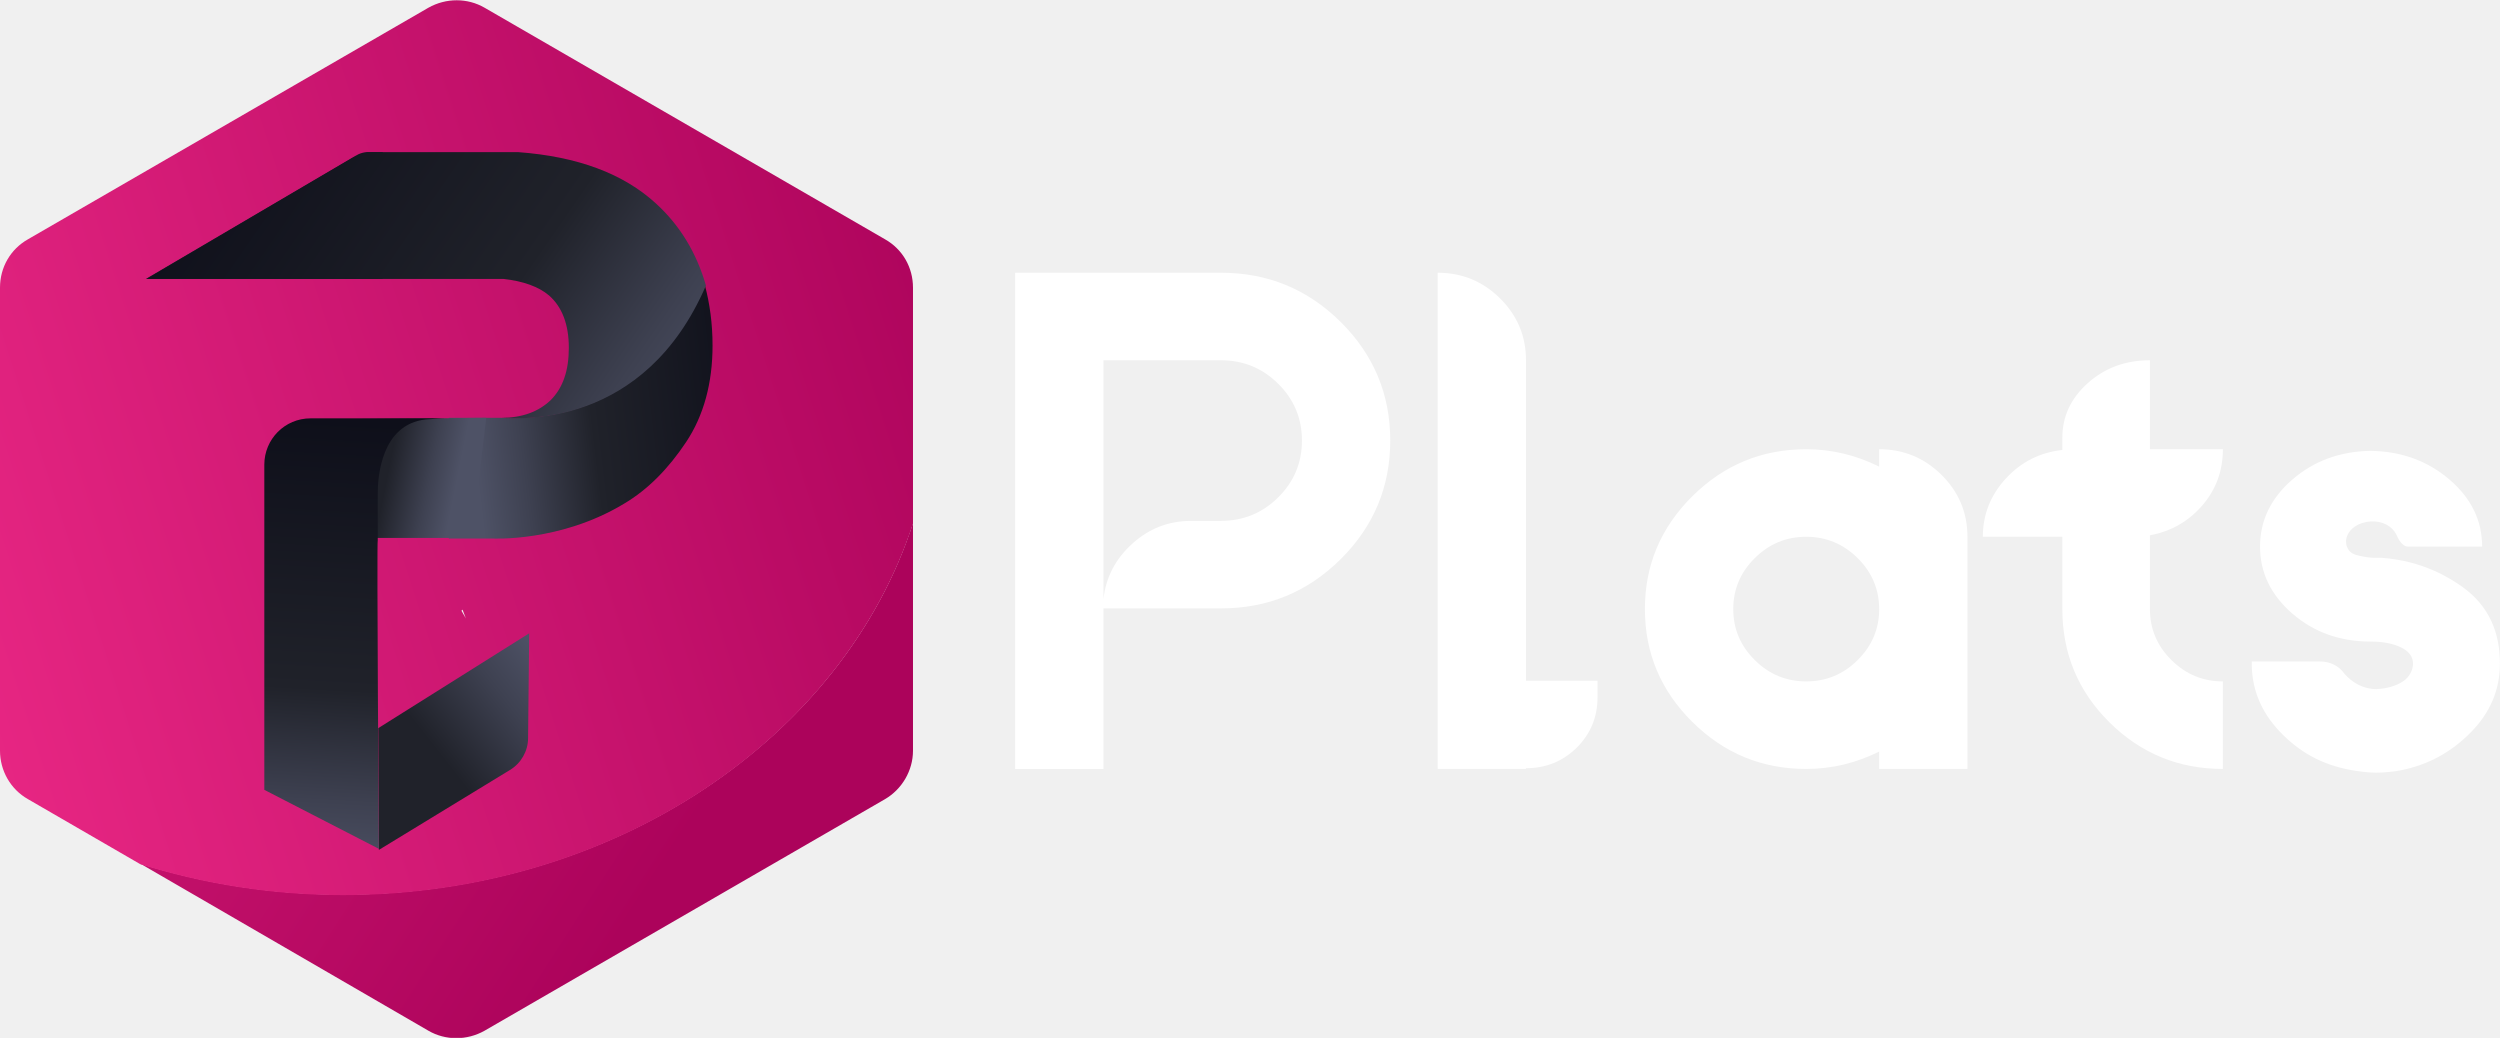
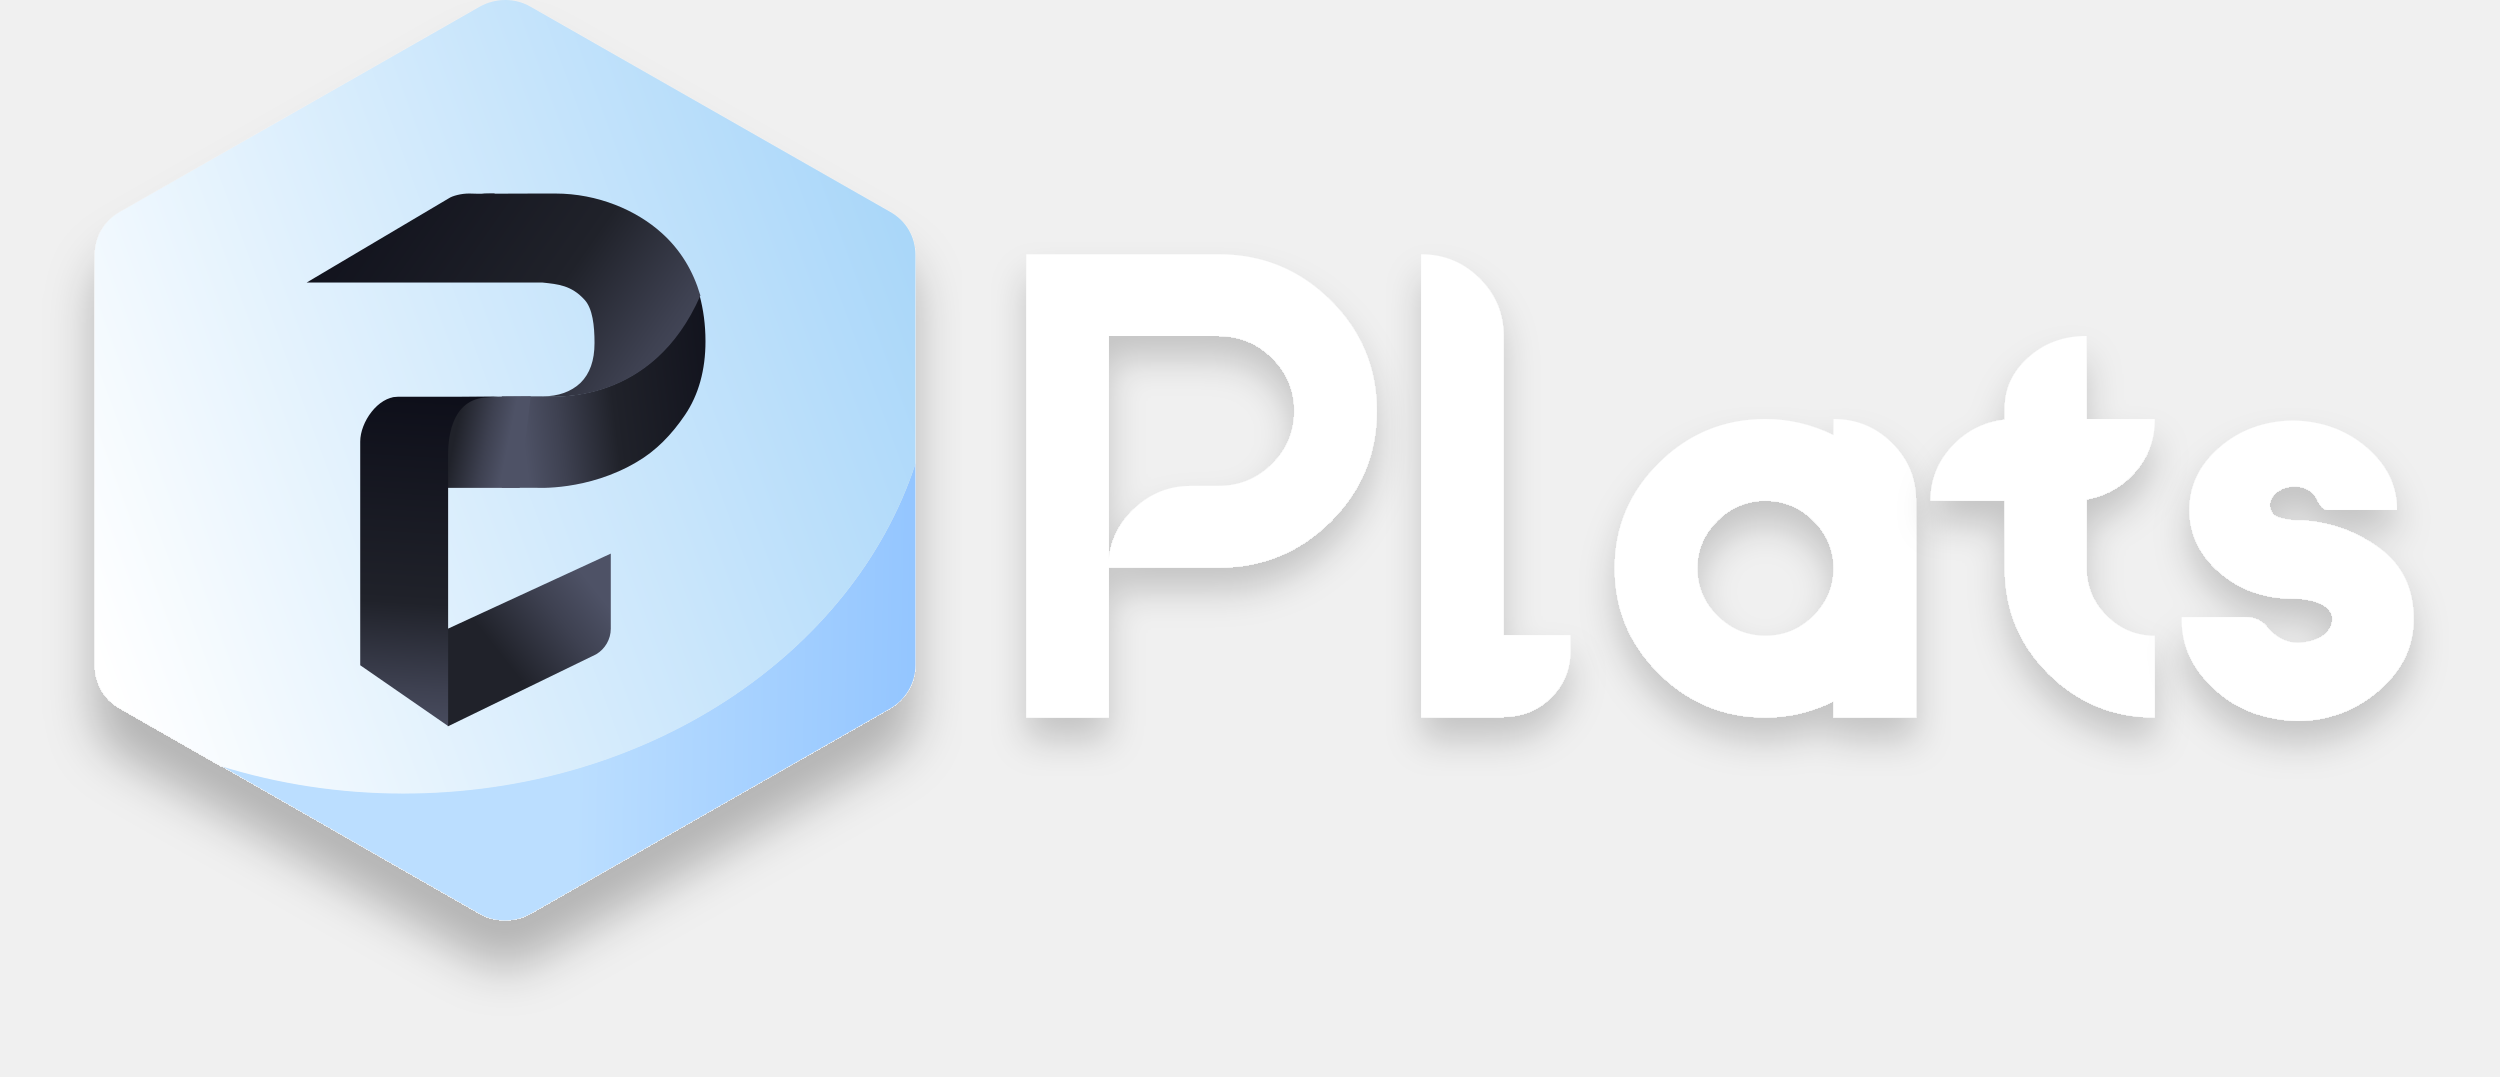
- <svg xmlns="http://www.w3.org/2000/svg" width="330" height="137" viewBox="0 0 330 137" fill="none">
-   <g clip-path="url(#clip0_1080_729)">
-     <path d="M45.284 118.083C35.907 118.083 26.894 116.628 18.535 114.009L56.55 136.054C58.803 137.364 61.638 137.364 63.964 136.054L116.807 105.497C119.061 104.187 120.515 101.713 120.515 99.094V69.046C111.356 97.348 81.118 118.083 45.284 118.083Z" fill="url(#paint0_linear_1080_729)" />
-     <path d="M116.807 31.577L63.964 1.019C61.711 -0.29 58.876 -0.29 56.55 1.019L3.707 31.577C1.381 32.886 0 35.287 0 37.979V41.326V99.094C0 101.714 1.381 104.187 3.707 105.497L18.535 114.082C26.894 116.702 35.907 118.157 45.284 118.157C81.118 118.157 111.283 97.421 120.515 69.119V37.979C120.515 35.287 119.133 32.886 116.807 31.577ZM60.911 80.614L61.057 80.469L61.493 81.633L60.911 80.614Z" fill="url(#paint1_linear_1080_729)" />
-     <path d="M46.883 20.591L19.262 36.816H50.517V20.082H48.918C48.191 20.009 47.464 20.227 46.883 20.591Z" fill="url(#paint2_linear_1080_729)" />
-     <path d="M52.844 23.937C52.771 24.082 52.625 24.228 52.553 24.373C52.625 24.155 52.698 24.01 52.844 23.937Z" fill="url(#paint3_linear_1080_729)" />
-     <path d="M66.072 55.149H59.24V71.083H64.982C64.982 71.083 73.922 71.592 82.354 66.499C85.552 64.608 88.242 61.843 90.568 58.35C92.894 54.858 94.056 50.566 94.056 45.618C94.056 42.708 93.693 40.089 93.039 37.615C84.898 56.604 68.253 55.222 66.072 55.149Z" fill="url(#paint4_linear_1080_729)" />
-     <path d="M86.57 26.847C82.282 22.918 76.249 20.663 68.398 20.081H68.035C67.962 20.081 67.89 20.081 67.89 20.081H50.517H49.282C48.337 20.081 47.392 20.372 46.592 20.808L19.335 36.815H50.59H66.436C69.053 37.106 71.088 37.833 72.469 38.997C74.213 40.525 75.086 42.853 75.086 45.909C75.086 48.965 74.286 51.22 72.687 52.821C71.088 54.349 68.907 55.149 66.218 55.149C68.398 55.295 85.044 56.604 93.185 37.688C91.949 33.395 89.768 29.757 86.57 26.847Z" fill="url(#paint5_linear_1080_729)" />
-     <path d="M50.008 112.19L67.308 101.64C68.762 100.767 69.707 99.167 69.707 97.421L69.852 83.597L49.936 96.111L50.008 112.19Z" fill="url(#paint6_linear_1080_729)" />
-     <path d="M40.559 55.367L40.05 71.01H62.292L64.182 55.149L40.559 55.367Z" fill="url(#paint7_linear_1080_729)" />
-     <path d="M49.863 71.301C49.863 71.301 49.863 67.227 49.863 65.117C49.863 63.007 50.299 56.022 56.187 55.367C56.986 55.295 58.658 55.222 58.658 55.222H40.995C37.579 55.222 34.89 57.987 34.89 61.334V104.26L50.008 112.045C50.008 112.045 49.718 71.301 49.863 71.301Z" fill="url(#paint8_linear_1080_729)" />
-     <path d="M161.163 36C167.332 36 172.592 38.166 176.963 42.492C181.327 46.825 183.513 52.039 183.513 58.154C183.513 64.263 181.327 69.484 176.963 73.816C172.592 78.148 167.332 80.308 161.163 80.308H145.657V101.507H134V47.555V36H161.163ZM161.163 68.754C164.115 68.754 166.638 67.719 168.725 65.65C170.812 63.582 171.856 61.081 171.856 58.154C171.856 55.227 170.812 52.727 168.725 50.658C166.638 48.589 164.115 47.555 161.163 47.555H145.657V79.067C145.976 76.201 147.247 73.767 149.463 71.766C151.679 69.757 154.263 68.76 157.216 68.76H161.163V68.754Z" fill="white" />
-     <path d="M201.424 101.404V101.501H189.774V36C192.984 36 195.728 37.132 198.012 39.389C200.289 41.647 201.431 44.373 201.431 47.555V89.855H210.872V92.052C210.872 94.662 209.957 96.871 208.128 98.69C206.292 100.497 204.058 101.404 201.424 101.404Z" fill="white" />
-     <path d="M238.415 101.501C232.571 101.501 227.562 99.432 223.388 95.295C219.214 91.157 217.127 86.192 217.127 80.4C217.127 74.607 219.214 69.642 223.388 65.504C227.562 61.367 232.571 59.298 238.415 59.298C241.754 59.298 244.964 60.065 248.046 61.592V59.298C251.256 59.298 254 60.43 256.284 62.687C258.561 64.945 259.703 67.671 259.703 70.853V101.501H248.046V99.207C244.964 100.74 241.754 101.501 238.415 101.501ZM245.21 73.67C243.313 71.796 241.054 70.853 238.421 70.853C235.787 70.853 233.522 71.79 231.632 73.67C229.735 75.55 228.79 77.789 228.79 80.4C228.79 83.01 229.735 85.255 231.632 87.129C233.522 89.009 235.787 89.946 238.421 89.946C241.054 89.946 243.319 89.009 245.21 87.129C247.101 85.255 248.052 83.01 248.052 80.4C248.046 77.789 247.101 75.544 245.21 73.67Z" fill="white" />
-     <path d="M293.421 59.298C293.421 62.164 292.506 64.646 290.677 66.746C288.848 68.845 286.552 70.153 283.79 70.658V80.4C283.79 83.01 284.735 85.255 286.632 87.129C288.523 89.009 290.788 89.946 293.421 89.946V101.501C287.577 101.501 282.587 99.451 278.443 95.343C274.3 91.236 272.231 86.259 272.231 80.4V70.853H261.735C261.735 67.926 262.747 65.364 264.767 63.168C266.786 60.971 269.279 59.718 272.231 59.395V57.771C272.231 54.972 273.355 52.569 275.601 50.56C277.848 48.553 280.58 47.555 283.79 47.555V59.298H293.421Z" fill="white" />
-     <path d="M324.997 77.442C323.377 76.299 319.859 74.047 314.421 73.633C313.795 73.585 313.285 73.773 311.462 73.366C310.928 73.244 310.142 73.098 309.792 72.155C309.688 71.875 309.67 71.619 309.682 71.376C309.682 71.358 309.67 71.352 309.67 71.334C309.67 71.309 309.688 71.285 309.688 71.26C309.712 71.054 309.762 70.865 309.841 70.689C310.222 69.745 311.351 68.936 312.892 68.833C314.476 68.729 315.74 69.447 316.293 70.518C316.557 71.157 317.115 72.149 317.834 72.149H327.643C327.643 68.717 326.206 65.766 323.328 63.302C320.449 60.837 316.987 59.578 312.935 59.511C308.884 59.578 305.434 60.837 302.592 63.302C299.75 65.766 298.326 68.711 298.326 72.149C298.326 75.587 299.75 78.532 302.592 80.996C305.434 83.46 308.884 84.689 312.935 84.689C314.568 84.689 315.906 84.951 316.956 85.468C317.999 85.985 318.521 86.703 318.521 87.604C318.521 88.322 318.128 89.338 317.183 89.952C316.238 90.567 315.053 90.895 313.678 90.963C311.91 90.963 310.474 90.068 309.492 88.967C308.706 87.865 307.595 87.312 306.158 87.312H297.233C297.166 90.81 298.393 93.889 300.91 96.548C303.427 99.207 306.416 100.935 310.339 101.647C311.063 101.781 312.512 101.994 313.61 101.994C314.703 101.994 316.158 101.836 316.747 101.708C320.541 100.996 323.61 99.244 326.163 96.652C328.711 94.06 329.988 91.048 329.988 87.61C330 83.594 328.619 80.01 324.997 77.442Z" fill="white" />
+ <svg xmlns="http://www.w3.org/2000/svg" width="216" height="93" viewBox="0 0 216 93" fill="none">
+   <g filter="url(#filter0_d_2080_1821)">
+     <path d="M34.831 68.52C29.314 68.52 24.011 67.676 19.093 66.156L41.459 78.952C42.785 79.712 44.453 79.712 45.821 78.952L76.91 61.214C78.236 60.454 79.091 59.018 79.091 57.498V40.056C73.703 56.484 55.913 68.52 34.831 68.52Z" fill="url(#paint0_linear_2080_1821)" />
+     <path d="M76.91 18.307L45.821 0.57C44.495 -0.19 42.828 -0.19 41.459 0.57L10.37 18.307C9.001 19.068 8.189 20.461 8.189 22.024V23.966V57.498C8.189 59.019 9.001 60.455 10.37 61.215L19.093 66.198C24.011 67.718 29.314 68.563 34.831 68.563C55.913 68.563 73.66 56.527 79.091 40.099V22.024C79.091 20.461 78.279 19.068 76.91 18.307Z" fill="url(#paint1_linear_2080_1821)" />
+     <path d="M41.083 16.935L29.062 24.225H42.733V16.722L42.111 16.722C41.842 16.711 41.377 16.771 41.083 16.935Z" fill="url(#paint2_linear_2080_1821)" />
+     <path d="M40.124 18.679C40.087 18.752 40.014 18.825 39.977 18.897C40.014 18.788 40.05 18.716 40.124 18.679Z" fill="url(#paint3_linear_2080_1821)" />
+     <path d="M46.81 34.244H43.357V42.144H46.313C46.313 42.144 50.778 42.443 55.039 39.903C56.656 38.96 58.015 37.581 59.191 35.84C60.366 34.099 60.954 31.958 60.954 29.491C60.954 28.04 60.77 26.734 60.44 25.5C56.325 34.969 47.912 34.28 46.81 34.244Z" fill="url(#paint4_linear_2080_1821)" />
+     <path d="M57.17 20.131C55.003 18.172 51.656 16.721 47.986 16.721H47.802C47.765 16.721 46.466 16.721 46.466 16.721L41.273 16.739L40.57 16.721C39.865 16.708 39.077 16.932 38.802 17.119L26.491 24.413L38.935 24.413H46.884C48.206 24.558 49.364 24.639 50.517 25.914C51.196 26.664 51.366 28.112 51.366 29.636C51.366 31.16 50.962 32.285 50.153 33.083C49.345 33.845 48.243 34.244 46.884 34.244C47.986 34.316 56.399 34.969 60.513 25.537C59.889 23.396 58.787 21.582 57.17 20.131Z" fill="url(#paint5_linear_2080_1821)" />
+     <path d="M38.693 62.759L51.511 56.529C52.275 56.073 52.772 55.236 52.772 54.323V47.831L38.693 54.323V62.759Z" fill="url(#paint6_linear_2080_1821)" />
+     <path d="M33.915 34.352L33.658 42.153H44.9L45.855 34.244L33.915 34.352Z" fill="url(#paint7_linear_2080_1821)" />
+     <path d="M38.718 42.279C38.718 42.279 38.718 40.33 38.718 39.277C38.718 38.225 38.838 34.679 41.813 34.353C42.218 34.316 43.062 34.28 43.062 34.28H34.369C32.642 34.28 31.123 36.483 31.123 38.152V57.477L38.718 62.73C38.718 62.73 38.718 43.03 38.718 42.279Z" fill="url(#paint8_linear_2080_1821)" />
+   </g>
+   <g clip-path="url(#clip0_2080_1821)">
+     <g filter="url(#filter1_d_2080_1821)">
+       <path d="M105.287 21.972C109.06 21.972 112.277 23.295 114.95 25.938C117.619 28.585 118.955 31.771 118.955 35.507C118.955 39.239 117.619 42.429 114.95 45.076C112.277 47.722 109.06 49.042 105.287 49.042H95.804V61.994H88.675V29.031V21.972H105.287ZM105.287 41.983C107.093 41.983 108.636 41.351 109.912 40.087C111.188 38.823 111.826 37.295 111.826 35.507C111.826 33.719 111.188 32.191 109.912 30.927C108.636 29.663 107.093 29.031 105.287 29.031H95.804V48.284C96 46.533 96.777 45.046 98.132 43.823C99.487 42.596 101.067 41.986 102.873 41.986H105.287V41.983Z" fill="white" />
+     </g>
+     <g filter="url(#filter2_d_2080_1821)">
+       <path d="M129.91 61.93V61.99H122.785V21.972C124.748 21.972 126.426 22.663 127.823 24.043C129.215 25.422 129.913 27.087 129.913 29.031V54.875H135.687V56.217C135.687 57.812 135.128 59.161 134.009 60.272C132.887 61.377 131.52 61.93 129.91 61.93Z" fill="white" />
+     </g>
+     <g filter="url(#filter3_d_2080_1821)">
+       <path d="M152.531 61.989C148.957 61.989 145.894 60.726 143.341 58.198C140.788 55.67 139.512 52.636 139.512 49.097C139.512 45.559 140.788 42.525 143.341 39.997C145.894 37.469 148.957 36.206 152.531 36.206C154.573 36.206 156.536 36.674 158.421 37.607V36.206C160.384 36.206 162.062 36.897 163.458 38.276C164.851 39.655 165.549 41.321 165.549 43.265V61.989H158.421V60.588C156.536 61.525 154.573 61.989 152.531 61.989ZM156.686 44.986C155.526 43.841 154.145 43.265 152.534 43.265C150.924 43.265 149.539 43.837 148.382 44.986C147.222 46.135 146.644 47.503 146.644 49.097C146.644 50.692 147.222 52.064 148.382 53.209C149.539 54.358 150.924 54.93 152.534 54.93C154.145 54.93 155.53 54.358 156.686 53.209C157.842 52.064 158.424 50.692 158.424 49.097C158.421 47.503 157.842 46.131 156.686 44.986Z" fill="white" />
+     </g>
+     <g filter="url(#filter4_d_2080_1821)">
+       <path d="M186.17 36.206C186.17 37.957 185.611 39.474 184.492 40.756C183.374 42.038 181.97 42.838 180.28 43.146V49.098C180.28 50.693 180.858 52.064 182.018 53.209C183.175 54.358 184.56 54.931 186.17 54.931V61.99C182.597 61.99 179.545 60.737 177.011 58.228C174.477 55.718 173.212 52.678 173.212 49.098V43.265H166.792C166.792 41.477 167.412 39.912 168.647 38.57C169.882 37.228 171.406 36.462 173.212 36.265V35.273C173.212 33.563 173.899 32.094 175.273 30.868C176.646 29.641 178.317 29.031 180.28 29.031V36.206H186.17Z" fill="white" />
+     </g>
+     <g filter="url(#filter5_d_2080_1821)">
+       <path d="M205.481 47.291C204.49 46.592 202.339 45.217 199.013 44.964C198.63 44.934 198.318 45.05 197.203 44.8C196.877 44.726 196.396 44.637 196.182 44.061C196.118 43.89 196.107 43.734 196.115 43.585C196.115 43.574 196.107 43.57 196.107 43.559C196.107 43.544 196.118 43.529 196.118 43.514C196.133 43.388 196.163 43.273 196.212 43.165C196.445 42.589 197.136 42.094 198.078 42.031C199.047 41.968 199.82 42.407 200.158 43.061C200.319 43.451 200.661 44.057 201.1 44.057H207.099C207.099 41.96 206.22 40.157 204.46 38.652C202.699 37.146 200.582 36.377 198.104 36.336C195.627 36.377 193.517 37.146 191.779 38.652C190.041 40.157 189.17 41.957 189.17 44.057C189.17 46.157 190.041 47.957 191.779 49.462C193.517 50.968 195.627 51.719 198.104 51.719C199.103 51.719 199.921 51.878 200.563 52.194C201.201 52.51 201.52 52.949 201.52 53.499C201.52 53.938 201.28 54.559 200.702 54.934C200.124 55.31 199.399 55.51 198.559 55.551C197.477 55.551 196.599 55.005 195.998 54.332C195.518 53.659 194.838 53.321 193.96 53.321H188.502C188.46 55.458 189.211 57.339 190.75 58.964C192.289 60.588 194.118 61.644 196.516 62.079C196.959 62.161 197.845 62.291 198.517 62.291C199.185 62.291 200.075 62.194 200.436 62.116C202.756 61.681 204.632 60.611 206.194 59.027C207.752 57.443 208.533 55.603 208.533 53.503C208.54 51.05 207.696 48.86 205.481 47.291Z" fill="white" />
+     </g>
  </g>
  <defs>
-     <linearGradient id="paint0_linear_1080_729" x1="-46.425" y1="16.609" x2="120.106" y2="124.038" gradientUnits="userSpaceOnUse">
-       <stop stop-color="#EC2986" />
-       <stop offset="0.839" stop-color="#AC035B" />
+     <filter id="filter0_d_2080_1821" x="-4" y="0" width="87.091" height="101" filterUnits="userSpaceOnUse" color-interpolation-filters="sRGB">
+       <feFlood flood-opacity="0" result="BackgroundImageFix" />
+       <feColorMatrix in="SourceAlpha" type="matrix" values="0 0 0 0 0 0 0 0 0 0 0 0 0 0 0 0 0 0 127 0" result="hardAlpha" />
+       <feOffset dy="4" />
+       <feGaussianBlur stdDeviation="2" />
+       <feComposite in2="hardAlpha" operator="out" />
+       <feColorMatrix type="matrix" values="0 0 0 0 0 0 0 0 0 0 0 0 0 0 0 0 0 0 0.25 0" />
+       <feBlend mode="normal" in2="BackgroundImageFix" result="effect1_dropShadow_2080_1821" />
+       <feBlend mode="normal" in="SourceGraphic" in2="effect1_dropShadow_2080_1821" result="shape" />
+     </filter>
+     <filter id="filter1_d_2080_1821" x="85.675" y="20.972" width="36.28" height="46.022" filterUnits="userSpaceOnUse" color-interpolation-filters="sRGB">
+       <feFlood flood-opacity="0" result="BackgroundImageFix" />
+       <feColorMatrix in="SourceAlpha" type="matrix" values="0 0 0 0 0 0 0 0 0 0 0 0 0 0 0 0 0 0 127 0" result="hardAlpha" />
+       <feOffset dy="2" />
+       <feGaussianBlur stdDeviation="1.5" />
+       <feComposite in2="hardAlpha" operator="out" />
+       <feColorMatrix type="matrix" values="0 0 0 0 0 0 0 0 0 0 0 0 0 0 0 0 0 0 0.18 0" />
+       <feBlend mode="normal" in2="BackgroundImageFix" result="effect1_dropShadow_2080_1821" />
+       <feBlend mode="normal" in="SourceGraphic" in2="effect1_dropShadow_2080_1821" result="shape" />
+     </filter>
+     <filter id="filter2_d_2080_1821" x="119.785" y="20.972" width="18.903" height="46.018" filterUnits="userSpaceOnUse" color-interpolation-filters="sRGB">
+       <feFlood flood-opacity="0" result="BackgroundImageFix" />
+       <feColorMatrix in="SourceAlpha" type="matrix" values="0 0 0 0 0 0 0 0 0 0 0 0 0 0 0 0 0 0 127 0" result="hardAlpha" />
+       <feOffset dy="2" />
+       <feGaussianBlur stdDeviation="1.5" />
+       <feComposite in2="hardAlpha" operator="out" />
+       <feColorMatrix type="matrix" values="0 0 0 0 0 0 0 0 0 0 0 0 0 0 0 0 0 0 0.18 0" />
+       <feBlend mode="normal" in2="BackgroundImageFix" result="effect1_dropShadow_2080_1821" />
+       <feBlend mode="normal" in="SourceGraphic" in2="effect1_dropShadow_2080_1821" result="shape" />
+     </filter>
+     <filter id="filter3_d_2080_1821" x="136.512" y="35.206" width="32.038" height="31.784" filterUnits="userSpaceOnUse" color-interpolation-filters="sRGB">
+       <feFlood flood-opacity="0" result="BackgroundImageFix" />
+       <feColorMatrix in="SourceAlpha" type="matrix" values="0 0 0 0 0 0 0 0 0 0 0 0 0 0 0 0 0 0 127 0" result="hardAlpha" />
+       <feOffset dy="2" />
+       <feGaussianBlur stdDeviation="1.5" />
+       <feComposite in2="hardAlpha" operator="out" />
+       <feColorMatrix type="matrix" values="0 0 0 0 0 0 0 0 0 0 0 0 0 0 0 0 0 0 0.18 0" />
+       <feBlend mode="normal" in2="BackgroundImageFix" result="effect1_dropShadow_2080_1821" />
+       <feBlend mode="normal" in="SourceGraphic" in2="effect1_dropShadow_2080_1821" result="shape" />
+     </filter>
+     <filter id="filter4_d_2080_1821" x="163.792" y="28.031" width="25.378" height="38.959" filterUnits="userSpaceOnUse" color-interpolation-filters="sRGB">
+       <feFlood flood-opacity="0" result="BackgroundImageFix" />
+       <feColorMatrix in="SourceAlpha" type="matrix" values="0 0 0 0 0 0 0 0 0 0 0 0 0 0 0 0 0 0 127 0" result="hardAlpha" />
+       <feOffset dy="2" />
+       <feGaussianBlur stdDeviation="1.5" />
+       <feComposite in2="hardAlpha" operator="out" />
+       <feColorMatrix type="matrix" values="0 0 0 0 0 0 0 0 0 0 0 0 0 0 0 0 0 0 0.18 0" />
+       <feBlend mode="normal" in2="BackgroundImageFix" result="effect1_dropShadow_2080_1821" />
+       <feBlend mode="normal" in="SourceGraphic" in2="effect1_dropShadow_2080_1821" result="shape" />
+     </filter>
+     <filter id="filter5_d_2080_1821" x="185.5" y="35.336" width="26.033" height="31.955" filterUnits="userSpaceOnUse" color-interpolation-filters="sRGB">
+       <feFlood flood-opacity="0" result="BackgroundImageFix" />
+       <feColorMatrix in="SourceAlpha" type="matrix" values="0 0 0 0 0 0 0 0 0 0 0 0 0 0 0 0 0 0 127 0" result="hardAlpha" />
+       <feOffset dy="2" />
+       <feGaussianBlur stdDeviation="1.5" />
+       <feComposite in2="hardAlpha" operator="out" />
+       <feColorMatrix type="matrix" values="0 0 0 0 0 0 0 0 0 0 0 0 0 0 0 0 0 0 0.18 0" />
+       <feBlend mode="normal" in2="BackgroundImageFix" result="effect1_dropShadow_2080_1821" />
+       <feBlend mode="normal" in="SourceGraphic" in2="effect1_dropShadow_2080_1821" result="shape" />
+     </filter>
+     <linearGradient id="paint0_linear_2080_1821" x1="2.878" y1="65.372" x2="82.942" y2="67.072" gradientUnits="userSpaceOnUse">
+       <stop offset="0.586" stop-color="#BBDEFF" />
+       <stop offset="1" stop-color="#8EC2FF" />
    </linearGradient>
-     <linearGradient id="paint1_linear_1080_729" x1="-19.117" y1="84.504" x2="158.364" y2="27.042" gradientUnits="userSpaceOnUse">
-       <stop stop-color="#EC2986" />
-       <stop offset="0.839" stop-color="#AC035B" />
+     <linearGradient id="paint1_linear_2080_1821" x1="5.329" y1="48.418" x2="80.066" y2="20.772" gradientUnits="userSpaceOnUse">
+       <stop stop-color="white" />
+       <stop offset="1" stop-color="#A8D6F9" />
    </linearGradient>
-     <linearGradient id="paint2_linear_1080_729" x1="69.38" y1="28.812" x2="-20.65" y2="27.772" gradientUnits="userSpaceOnUse">
+     <linearGradient id="paint2_linear_2080_1821" x1="48.43" y1="20.629" x2="2.929" y2="20.038" gradientUnits="userSpaceOnUse">
      <stop stop-color="#0D0E19" />
      <stop offset="0.602" stop-color="#20222A" />
      <stop offset="0.84" stop-color="#3E4151" />
      <stop offset="1" stop-color="#4E5266" />
    </linearGradient>
-     <linearGradient id="paint3_linear_1080_729" x1="52.533" y1="24.105" x2="52.835" y2="24.105" gradientUnits="userSpaceOnUse">
+     <linearGradient id="paint3_linear_2080_1821" x1="39.967" y1="18.763" x2="40.12" y2="18.763" gradientUnits="userSpaceOnUse">
      <stop stop-color="#0D0E19" />
      <stop offset="0.602" stop-color="#20222A" />
      <stop offset="0.84" stop-color="#3E4151" />
      <stop offset="1" stop-color="#4E5266" />
    </linearGradient>
-     <linearGradient id="paint4_linear_1080_729" x1="102.097" y1="51.782" x2="62.199" y2="56.546" gradientUnits="userSpaceOnUse">
+     <linearGradient id="paint4_linear_2080_1821" x1="65.017" y1="32.565" x2="44.86" y2="35.004" gradientUnits="userSpaceOnUse">
      <stop stop-color="#0D0E19" />
      <stop offset="0.602" stop-color="#20222A" />
      <stop offset="0.84" stop-color="#3E4151" />
      <stop offset="1" stop-color="#4E5266" />
    </linearGradient>
-     <linearGradient id="paint5_linear_1080_729" x1="26.849" y1="13.598" x2="91.784" y2="58.591" gradientUnits="userSpaceOnUse">
+     <linearGradient id="paint5_linear_2080_1821" x1="26.986" y1="13.524" x2="59.517" y2="36.37" gradientUnits="userSpaceOnUse">
      <stop stop-color="#0D0E19" />
      <stop offset="0.602" stop-color="#20222A" />
      <stop offset="0.84" stop-color="#3E4151" />
      <stop offset="1" stop-color="#4E5266" />
    </linearGradient>
-     <linearGradient id="paint6_linear_1080_729" x1="35.439" y1="117.108" x2="72.798" y2="87.808" gradientUnits="userSpaceOnUse">
+     <linearGradient id="paint6_linear_2080_1821" x1="31.074" y1="65.33" x2="50.63" y2="49.913" gradientUnits="userSpaceOnUse">
      <stop offset="0.602" stop-color="#20222A" />
      <stop offset="0.84" stop-color="#3E4151" />
      <stop offset="1" stop-color="#4E5266" />
    </linearGradient>
-     <linearGradient id="paint7_linear_1080_729" x1="37.474" y1="60.156" x2="60.097" y2="64.684" gradientUnits="userSpaceOnUse">
+     <linearGradient id="paint7_linear_2080_1821" x1="32.356" y1="36.74" x2="43.778" y2="39.057" gradientUnits="userSpaceOnUse">
      <stop offset="0.602" stop-color="#20222A" />
      <stop offset="0.84" stop-color="#3E4151" />
      <stop offset="1" stop-color="#4E5266" />
    </linearGradient>
-     <linearGradient id="paint8_linear_1080_729" x1="47.029" y1="53.547" x2="43.44" y2="115.771" gradientUnits="userSpaceOnUse">
+     <linearGradient id="paint8_linear_2080_1821" x1="37.185" y1="33.445" x2="35.419" y2="64.475" gradientUnits="userSpaceOnUse">
      <stop stop-color="#0D0E19" />
      <stop offset="0.602" stop-color="#20222A" />
      <stop offset="0.84" stop-color="#3E4151" />
      <stop offset="1" stop-color="#4E5266" />
    </linearGradient>
-     <clipPath id="clip0_1080_729">
-       <rect width="330" height="137" fill="white" />
+     <clipPath id="clip0_2080_1821">
+       <rect width="130.515" height="67.78" fill="white" transform="translate(85.1184 18.9153)" />
    </clipPath>
  </defs>
</svg>
